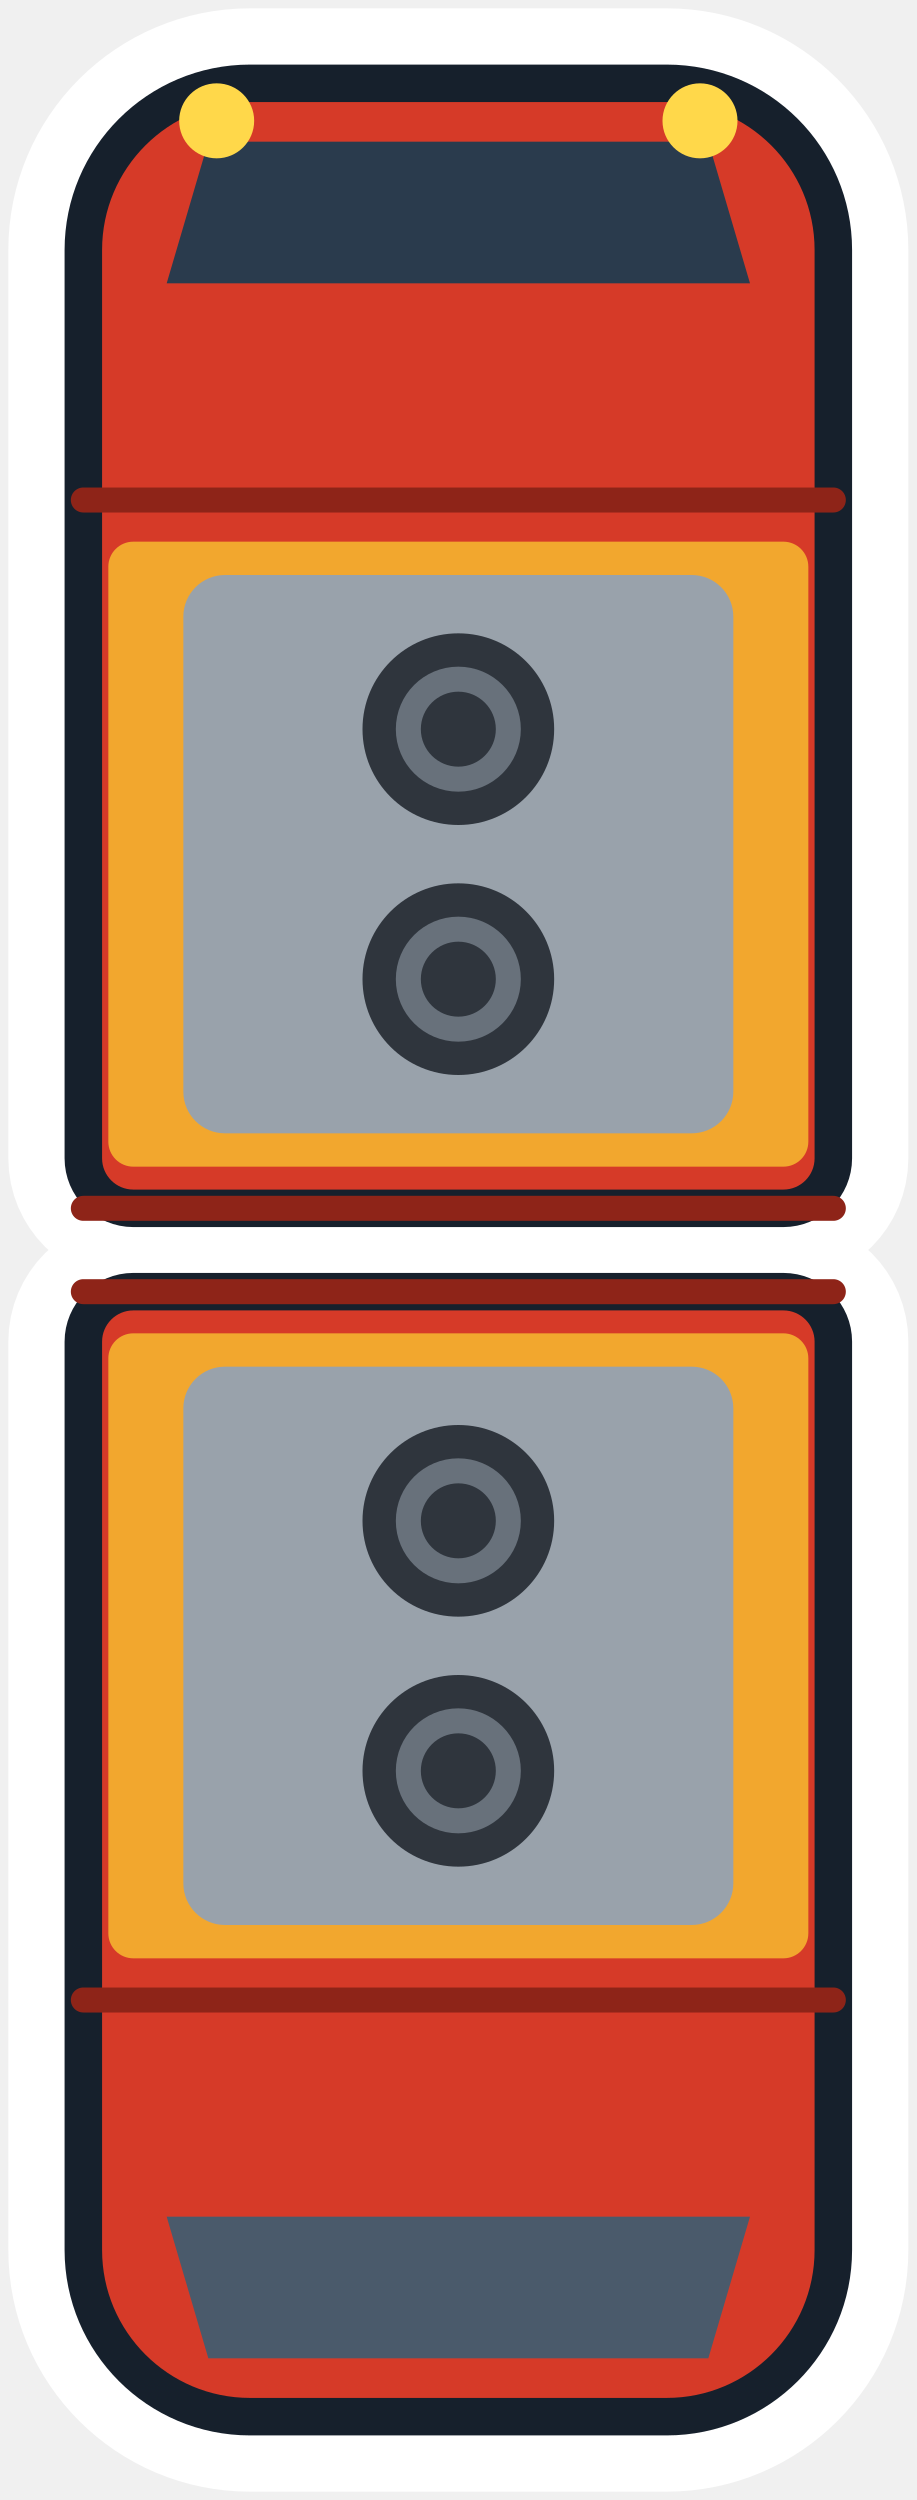
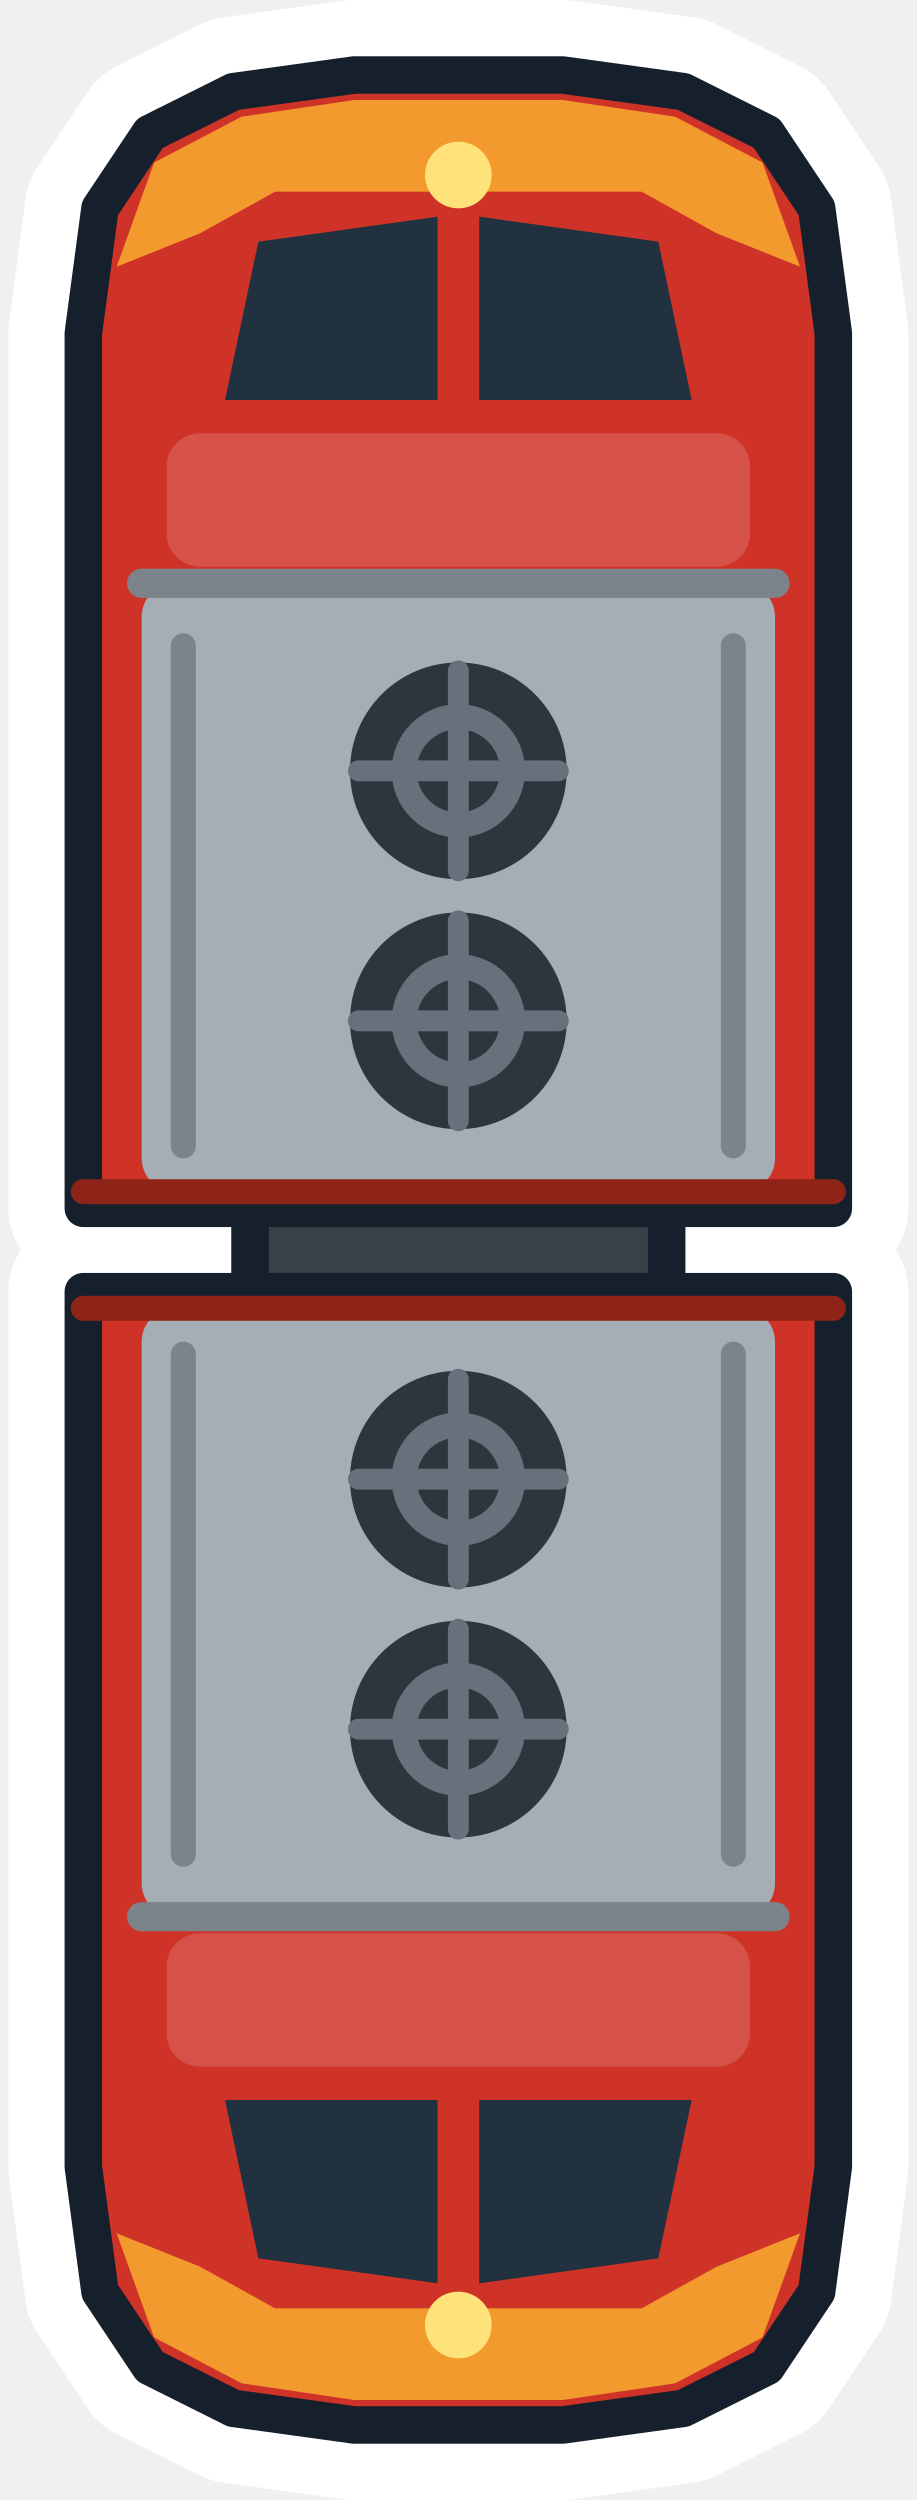
<svg xmlns="http://www.w3.org/2000/svg" viewBox="0 0 22 60" width="220" height="600">
-   <path d="M6 2 H16 A4 4 0 0 1 20 6 V27.8 A1.2 1.2 0 0 1 18.8 29 H3.2 A1.2 1.2 0 0 1 2 27.8 V6 A4 4 0 0 1 6 2 Z" fill="#FFFFFF" stroke="#FFFFFF" stroke-width="3.6" stroke-linejoin="round" stroke-linecap="round" />
-   <path d="M3.2 31 H18.8 A1.2 1.2 0 0 1 20 32.2 V54 A4 4 0 0 1 16 58 H6 A4 4 0 0 1 2 54 V32.2 A1.2 1.2 0 0 1 3.2 31 Z" fill="#FFFFFF" stroke="#FFFFFF" stroke-width="3.6" stroke-linejoin="round" stroke-linecap="round" />
-   <path d="M6 2 H16 A4 4 0 0 1 20 6 V27.8 A1.2 1.2 0 0 1 18.8 29 H3.2 A1.2 1.2 0 0 1 2 27.8 V6 A4 4 0 0 1 6 2 Z" fill="#D63A28" stroke="#16202C" stroke-width="0.9" stroke-linejoin="round" stroke-linecap="round" />
-   <path d="M3.2 31 H18.8 A1.2 1.2 0 0 1 20 32.2 V54 A4 4 0 0 1 16 58 H6 A4 4 0 0 1 2 54 V32.2 A1.2 1.2 0 0 1 3.2 31 Z" fill="#D63A28" stroke="#16202C" stroke-width="0.9" stroke-linejoin="round" stroke-linecap="round" />
-   <path d="M3.2 13 H18.8 A0.6 0.6 0 0 1 19.4 13.6 V27.4 A0.6 0.6 0 0 1 18.8 28 H3.2 A0.6 0.6 0 0 1 2.6 27.4 V13.6 A0.6 0.6 0 0 1 3.2 13 Z" fill="#F2A72E" />
-   <path d="M3.2 32 H18.8 A0.6 0.6 0 0 1 19.4 32.6 V46.4 A0.6 0.6 0 0 1 18.8 47 H3.2 A0.6 0.6 0 0 1 2.6 46.4 V32.6 A0.6 0.6 0 0 1 3.2 32 Z" fill="#F2A72E" />
-   <path d="M5.4 13.8 H16.6 A1 1 0 0 1 17.6 14.8 V26.2 A1 1 0 0 1 16.6 27.2 H5.4 A1 1 0 0 1 4.4 26.2 V14.8 A1 1 0 0 1 5.4 13.8 Z" fill="#99A2AB" />
-   <path d="M5.4 32.8 H16.6 A1 1 0 0 1 17.6 33.8 V45.2 A1 1 0 0 1 16.6 46.2 H5.4 A1 1 0 0 1 4.4 45.2 V33.8 A1 1 0 0 1 5.4 32.8 Z" fill="#99A2AB" />
-   <path d="M8.7 17.5 A2.3 2.3 0 1 0 13.3 17.5 A2.3 2.3 0 1 0 8.7 17.5 Z" fill="#2F353D" />
-   <path d="M9.8 17.5 A1.2 1.2 0 1 0 12.2 17.5 A1.2 1.2 0 1 0 9.8 17.5 Z" fill="none" stroke="#68717B" stroke-width="0.6" stroke-linejoin="round" stroke-linecap="round" />
-   <path d="M8.7 23.5 A2.3 2.3 0 1 0 13.3 23.5 A2.3 2.3 0 1 0 8.7 23.5 Z" fill="#2F353D" />
-   <path d="M9.8 23.5 A1.2 1.2 0 1 0 12.2 23.5 A1.2 1.2 0 1 0 9.8 23.5 Z" fill="none" stroke="#68717B" stroke-width="0.6" stroke-linejoin="round" stroke-linecap="round" />
-   <path d="M8.7 36.5 A2.3 2.3 0 1 0 13.3 36.5 A2.3 2.3 0 1 0 8.7 36.5 Z" fill="#2F353D" />
-   <path d="M9.8 36.5 A1.2 1.2 0 1 0 12.2 36.5 A1.2 1.2 0 1 0 9.8 36.5 Z" fill="none" stroke="#68717B" stroke-width="0.6" stroke-linejoin="round" stroke-linecap="round" />
-   <path d="M8.7 42.5 A2.3 2.3 0 1 0 13.3 42.5 A2.3 2.3 0 1 0 8.7 42.5 Z" fill="#2F353D" />
-   <path d="M9.8 42.5 A1.2 1.2 0 1 0 12.2 42.5 A1.2 1.2 0 1 0 9.8 42.5 Z" fill="none" stroke="#68717B" stroke-width="0.6" stroke-linejoin="round" stroke-linecap="round" />
-   <path d="M4 6.8 L5 3.4 L17 3.4 L18 6.8 Z" fill="#2A3B4D" />
-   <path d="M4 53.2 L5 56.6 L17 56.6 L18 53.2 Z" fill="#4A5A6B" />
-   <path d="M2 12 H20 M2 29 H20 M2 31 H20 M2 48 H20" fill="none" stroke="#8E2418" stroke-width="0.6" stroke-linejoin="round" stroke-linecap="round" />
-   <path d="M4.3 2.9 A0.9 0.9 0 1 0 6.1 2.9 A0.9 0.9 0 1 0 4.3 2.9 Z" fill="#FFD84A" />
-   <path d="M15.9 2.9 A0.9 0.9 0 1 0 17.7 2.9 A0.9 0.9 0 1 0 15.9 2.9 Z" fill="#FFD84A" />
+   <path d="M2 29 L2 8 L2.4 5 L3.6 3.2 L5.6 2.2 L8.5 1.8 L13.5 1.8 L16.4 2.2 L18.4 3.2 L19.6 5 L20 8 L20 29 Z" fill="#FFFFFF" stroke="#FFFFFF" stroke-width="3.6" stroke-linejoin="round" stroke-linecap="round" />
+   <path d="M2 31 L2 52 L2.4 55 L3.6 56.8 L5.6 57.8 L8.5 58.2 L13.5 58.2 L16.4 57.8 L18.4 56.8 L19.6 55 L20 52 L20 31 Z" fill="#FFFFFF" stroke="#FFFFFF" stroke-width="3.6" stroke-linejoin="round" stroke-linecap="round" />
+   <path d="M6 28 H16 V32 H6 Z" fill="#3A4048" stroke="#16202C" stroke-width="0.9" stroke-linejoin="round" stroke-linecap="round" />
+   <path d="M2 29 L2 8 L2.4 5 L3.6 3.2 L5.6 2.2 L8.5 1.8 L13.5 1.8 L16.4 2.2 L18.4 3.2 L19.6 5 L20 8 L20 29 Z" fill="#CF3328" stroke="#16202C" stroke-width="0.9" stroke-linejoin="round" stroke-linecap="round" />
+   <path d="M2.8 6.4 L3.7 3.9 L5.8 2.8 L8.5 2.4 L13.5 2.4 L16.2 2.8 L18.3 3.9 L19.2 6.4 L17.2 5.6 L15.4 4.6 L6.6 4.6 L4.8 5.6 Z" fill="#F29A2E" />
+   <path d="M5.4 9.6 L6.2 5.8 L10.5 5.2 L10.5 9.6 Z" fill="#22313F" />
+   <path d="M11.5 9.6 L11.5 5.2 L15.8 5.8 L16.6 9.6 Z" fill="#22313F" />
+   <path d="M10.2 4.2 A0.8 0.8 0 1 0 11.8 4.2 A0.8 0.8 0 1 0 10.2 4.2 Z" fill="#FFE27A" />
+   <path d="M4.8 10.4 H17.2 A0.8 0.8 0 0 1 18 11.2 V12.8 A0.8 0.8 0 0 1 17.2 13.6 H4.8 A0.8 0.8 0 0 1 4 12.8 V11.2 A0.8 0.8 0 0 1 4.8 10.4 Z" fill="#D65248" />
+   <path d="M4.2 14 H17.8 A0.8 0.8 0 0 1 18.6 14.8 V27.8 A0.8 0.8 0 0 1 17.8 28.6 H4.2 A0.8 0.8 0 0 1 3.4 27.8 V14.8 A0.8 0.8 0 0 1 4.2 14 Z" fill="#A5ADB5" />
+   <path d="M3.4 14 L18.6 14" fill="none" stroke="#7C838B" stroke-width="0.7" stroke-linejoin="round" stroke-linecap="round" />
+   <path d="M4.4 15.5 L4.4 27.5" fill="none" stroke="#7C838B" stroke-width="0.6" stroke-linejoin="round" stroke-linecap="round" />
+   <path d="M17.6 15.5 L17.6 27.5" fill="none" stroke="#7C838B" stroke-width="0.6" stroke-linejoin="round" stroke-linecap="round" />
+   <path d="M8.4 18.5 A2.6 2.6 0 1 0 13.6 18.5 A2.6 2.6 0 1 0 8.4 18.5 Z" fill="#2F353D" />
+   <path d="M9.7 18.5 A1.3 1.3 0 1 0 12.3 18.5 A1.3 1.3 0 1 0 9.7 18.5 Z" fill="none" stroke="#68717B" stroke-width="0.6" stroke-linejoin="round" stroke-linecap="round" />
+   <path d="M8.6 18.5 L13.4 18.5" fill="none" stroke="#68717B" stroke-width="0.5" stroke-linejoin="round" stroke-linecap="round" />
+   <path d="M11 16.1 L11 20.9" fill="none" stroke="#68717B" stroke-width="0.5" stroke-linejoin="round" stroke-linecap="round" />
+   <path d="M8.4 24.5 A2.6 2.6 0 1 0 13.6 24.5 A2.6 2.6 0 1 0 8.4 24.5 Z" fill="#2F353D" />
+   <path d="M9.7 24.5 A1.3 1.3 0 1 0 12.3 24.5 A1.3 1.3 0 1 0 9.7 24.5 Z" fill="none" stroke="#68717B" stroke-width="0.6" stroke-linejoin="round" stroke-linecap="round" />
+   <path d="M8.6 24.5 L13.4 24.5" fill="none" stroke="#68717B" stroke-width="0.5" stroke-linejoin="round" stroke-linecap="round" />
+   <path d="M11 22.1 L11 26.9" fill="none" stroke="#68717B" stroke-width="0.5" stroke-linejoin="round" stroke-linecap="round" />
+   <path d="M2 28.6 L20 28.6" fill="none" stroke="#8E2418" stroke-width="0.6" stroke-linejoin="round" stroke-linecap="round" />
+   <path d="M2 31 L2 52 L2.4 55 L3.6 56.8 L5.6 57.8 L8.5 58.2 L13.5 58.2 L16.4 57.8 L18.4 56.8 L19.6 55 L20 52 L20 31 Z" fill="#CF3328" stroke="#16202C" stroke-width="0.9" stroke-linejoin="round" stroke-linecap="round" />
+   <path d="M2.8 53.6 L3.7 56.1 L5.8 57.2 L8.5 57.6 L13.5 57.6 L16.2 57.2 L18.3 56.1 L19.2 53.6 L17.2 54.4 L15.4 55.4 L6.6 55.4 L4.8 54.4 Z" fill="#F29A2E" />
+   <path d="M5.4 50.4 L6.2 54.2 L10.5 54.8 L10.5 50.4 Z" fill="#22313F" />
+   <path d="M11.5 50.4 L11.5 54.8 L15.8 54.2 L16.6 50.4 Z" fill="#22313F" />
+   <path d="M10.2 55.8 A0.8 0.8 0 1 0 11.8 55.8 A0.8 0.8 0 1 0 10.2 55.8 Z" fill="#FFE27A" />
+   <path d="M4.8 46.4 H17.2 A0.8 0.8 0 0 1 18 47.2 V48.8 A0.8 0.8 0 0 1 17.2 49.6 H4.8 A0.8 0.8 0 0 1 4 48.8 V47.2 A0.8 0.8 0 0 1 4.8 46.4 Z" fill="#D65248" />
+   <path d="M4.2 31.4 H17.8 A0.8 0.8 0 0 1 18.6 32.2 V45.2 A0.8 0.8 0 0 1 17.8 46 H4.2 A0.8 0.8 0 0 1 3.4 45.2 V32.2 A0.8 0.8 0 0 1 4.2 31.4 Z" fill="#A5ADB5" />
+   <path d="M3.4 46 L18.6 46" fill="none" stroke="#7C838B" stroke-width="0.7" stroke-linejoin="round" stroke-linecap="round" />
+   <path d="M4.4 44.5 L4.4 32.5" fill="none" stroke="#7C838B" stroke-width="0.6" stroke-linejoin="round" stroke-linecap="round" />
+   <path d="M17.6 44.5 L17.6 32.5" fill="none" stroke="#7C838B" stroke-width="0.6" stroke-linejoin="round" stroke-linecap="round" />
+   <path d="M8.4 41.5 A2.6 2.6 0 1 0 13.6 41.5 A2.6 2.6 0 1 0 8.4 41.5 Z" fill="#2F353D" />
+   <path d="M9.7 41.5 A1.3 1.3 0 1 0 12.3 41.5 A1.3 1.3 0 1 0 9.7 41.5 Z" fill="none" stroke="#68717B" stroke-width="0.6" stroke-linejoin="round" stroke-linecap="round" />
+   <path d="M8.6 41.5 L13.4 41.5" fill="none" stroke="#68717B" stroke-width="0.5" stroke-linejoin="round" stroke-linecap="round" />
+   <path d="M11 43.9 L11 39.1" fill="none" stroke="#68717B" stroke-width="0.5" stroke-linejoin="round" stroke-linecap="round" />
+   <path d="M8.4 35.5 A2.6 2.6 0 1 0 13.6 35.5 A2.6 2.6 0 1 0 8.4 35.5 Z" fill="#2F353D" />
+   <path d="M9.7 35.5 A1.3 1.3 0 1 0 12.3 35.5 A1.3 1.3 0 1 0 9.7 35.5 Z" fill="none" stroke="#68717B" stroke-width="0.6" stroke-linejoin="round" stroke-linecap="round" />
+   <path d="M8.6 35.5 L13.4 35.5" fill="none" stroke="#68717B" stroke-width="0.5" stroke-linejoin="round" stroke-linecap="round" />
+   <path d="M11 37.9 L11 33.1" fill="none" stroke="#68717B" stroke-width="0.5" stroke-linejoin="round" stroke-linecap="round" />
+   <path d="M2 31.4 L20 31.4" fill="none" stroke="#8E2418" stroke-width="0.6" stroke-linejoin="round" stroke-linecap="round" />
</svg>
